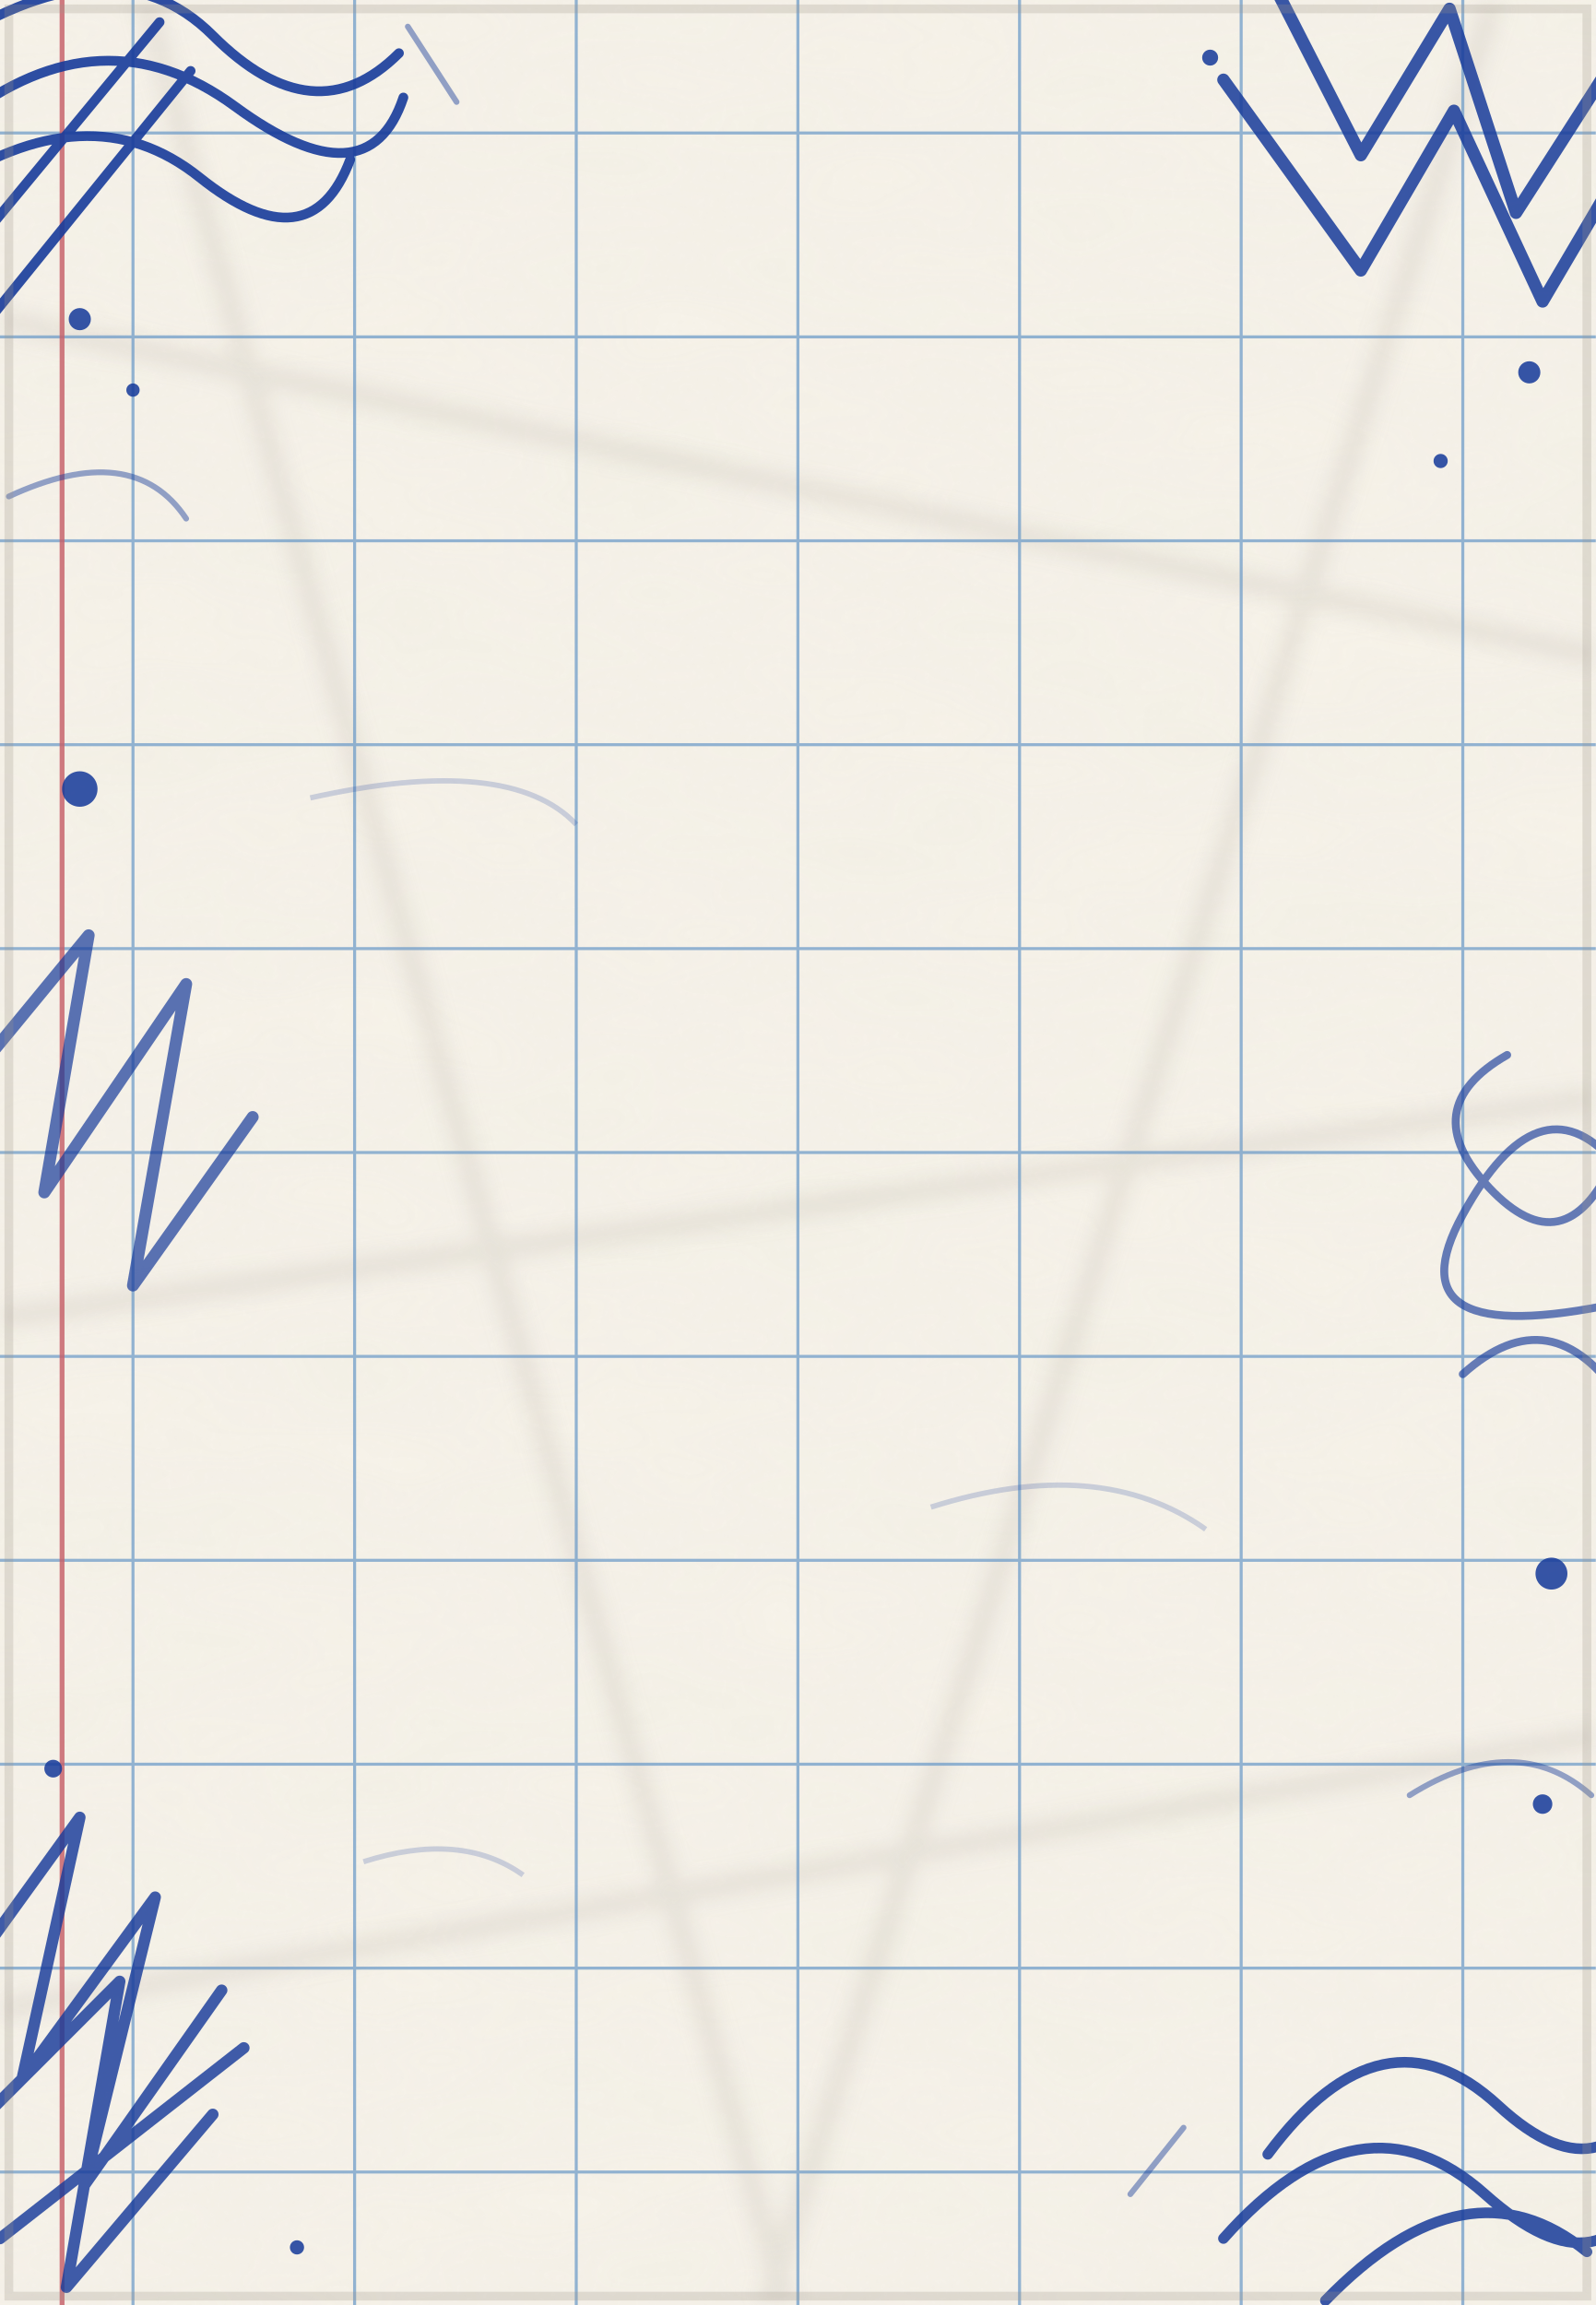
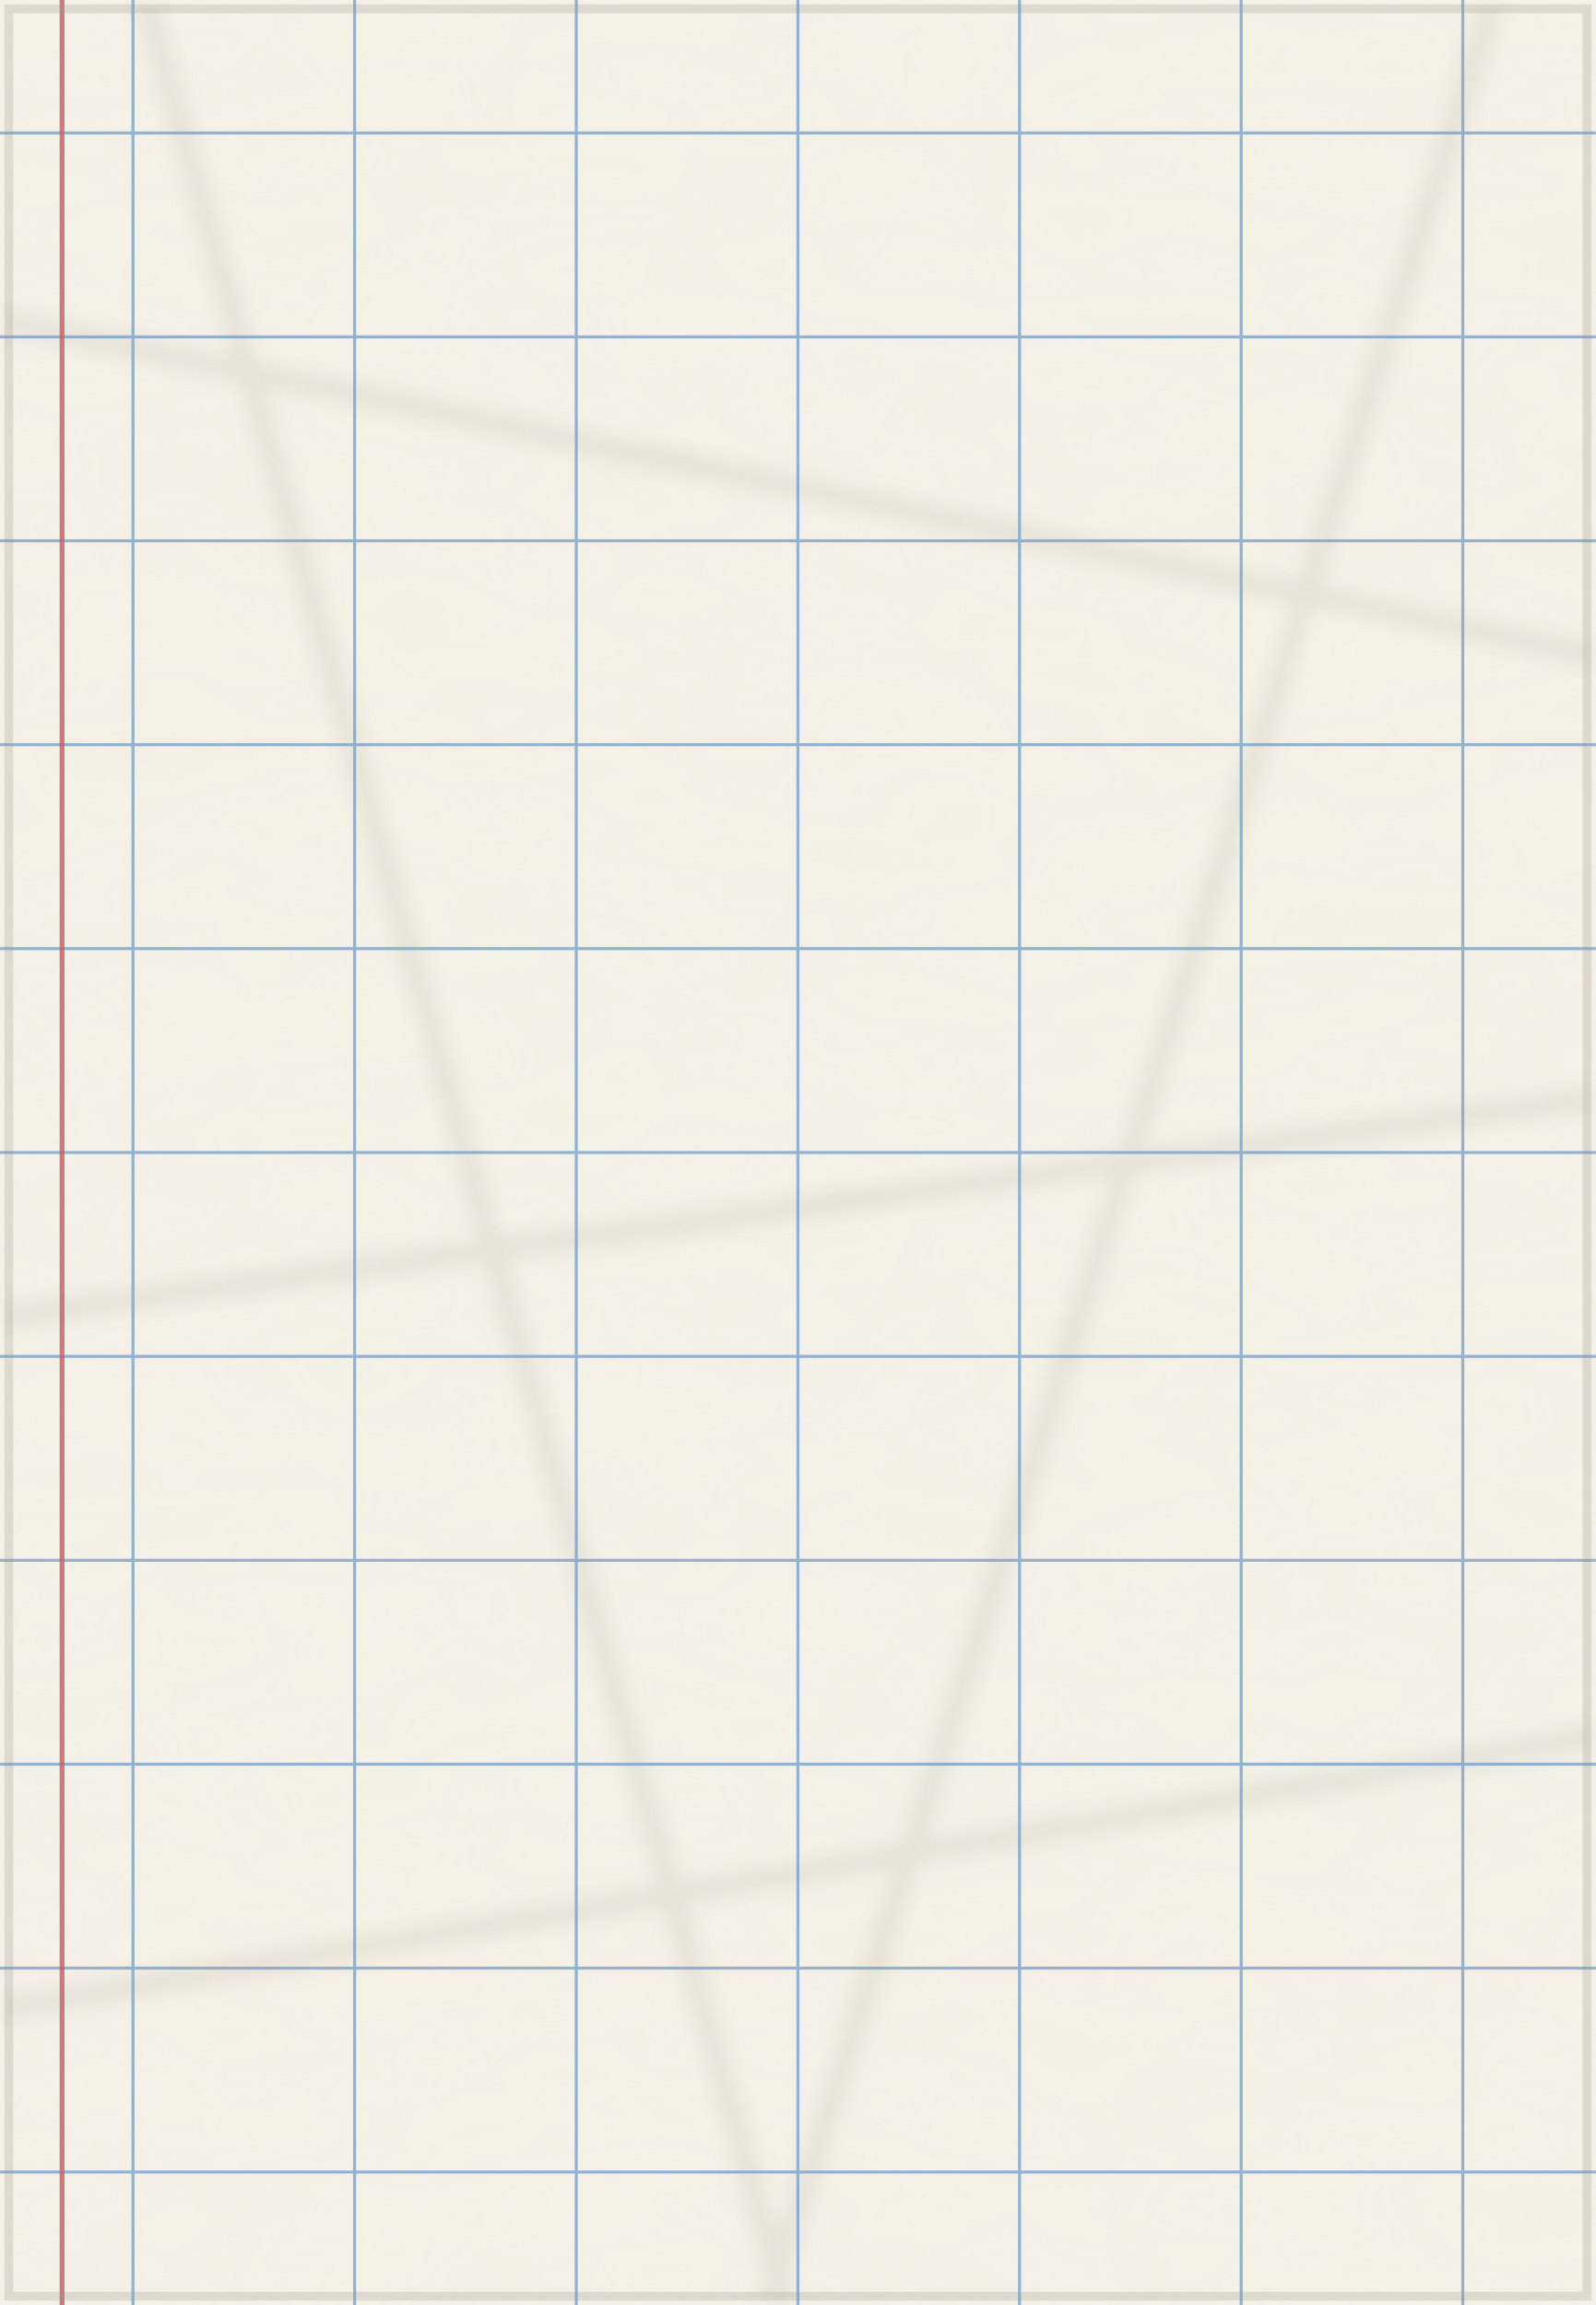
<svg xmlns="http://www.w3.org/2000/svg" width="720" height="1040" viewBox="0 0 360 520">
  <defs>
    <filter id="paperNoise">
      <feTurbulence type="fractalNoise" baseFrequency=".018 .045" numOctaves="3" seed="18" />
      <feColorMatrix values="0 0 0 0 .62 0 0 0 0 .59 0 0 0 0 .50 0 0 0 .22 0" />
    </filter>
    <filter id="grain">
      <feTurbulence type="fractalNoise" baseFrequency=".72" numOctaves="2" seed="8" />
      <feColorMatrix values="0 0 0 0 .35 0 0 0 0 .32 0 0 0 0 .25 0 0 0 .12 0" />
    </filter>
    <filter id="crease">
      <feGaussianBlur stdDeviation="2.1" />
    </filter>
  </defs>
  <rect width="360" height="520" fill="#eee8dc" />
  <rect width="360" height="520" fill="#faf7ef" opacity=".75" />
  <rect width="360" height="520" filter="url(#paperNoise)" opacity=".32" />
  <rect width="360" height="520" filter="url(#grain)" opacity=".16" />
  <g fill="none" stroke="#8b8377" opacity=".13" filter="url(#crease)" stroke-width="5">
    <path d="M-10 70L370 150M-20 300L380 245M30 -10L180 530M340 -10L170 530M-10 455L370 390" />
  </g>
  <g stroke="#6b9ac8" stroke-width=".68" opacity=".72">
    <path d="M0 30H360 M0 76H360 M0 122H360 M0 168H360 M0 214H360 M0 260H360 M0 306H360 M0 352H360 M0 398H360 M0 444H360 M0 490H360" />
    <path d="M30 0V520 M80 0V520 M130 0V520 M180 0V520 M230 0V520 M280 0V520 M330 0V520" />
  </g>
  <path d="M14 0V520" stroke="#c65f68" stroke-width="1.1" opacity=".82" />
-   <g fill="none" stroke="#173b9a" stroke-linecap="round" stroke-linejoin="round">
-     <path d="M-15 12Q25 -15 48 8T90 12M-9 27Q23 2 53 24T91 22M-14 43Q20 20 45 40T79 36M-7 57L36 5M-4 74L43 16" stroke-width="2.2" opacity=".9" />
-     <path d="M-8 446L18 410L5 469L35 428L19 493L50 449M-8 482L27 447L15 516L48 477M0 505L55 462" stroke-width="2.6" opacity=".82" />
-     <path d="M285 -8L307 35L327 2L342 48L367 9M276 18L307 61L328 25L348 68L368 34" stroke-width="2.8" opacity=".85" />
-     <path d="M286 486Q312 451 338 475T376 464M276 505Q307 470 335 495T374 488M299 519Q331 486 358 508" stroke-width="2.4" opacity=".85" />
-     <path d="M-8 245L20 211L10 269L42 222L30 290L57 252" stroke-width="2.7" opacity=".7" />
-     <path d="M340 238Q319 250 336 268T364 262Q347 243 330 274T365 294M330 310Q350 292 366 316" stroke-width="1.8" opacity=".65" />
-     <path d="M2 112Q30 99 42 117M318 405Q342 390 359 405M92 6L103 23M255 495L267 480" stroke-width="1.3" opacity=".45" />
-   </g>
-   <g fill="#173b9a" opacity=".86">
-     <circle cx="18" cy="72" r="2.5" />
-     <circle cx="30" cy="88" r="1.5" />
-     <circle cx="345" cy="84" r="2.5" />
-     <circle cx="325" cy="104" r="1.6" />
-     <circle cx="12" cy="399" r="2" />
-     <circle cx="348" cy="407" r="2.2" />
-     <circle cx="67" cy="507" r="1.6" />
-     <circle cx="273" cy="13" r="1.8" />
-     <circle cx="18" cy="178" r="4" />
-     <circle cx="350" cy="355" r="3.6" />
-   </g>
-   <g fill="none" stroke="#173b9a" stroke-width="1.2" opacity=".2">
-     <path d="M70 180q45 -10 60 6M210 340q38 -12 62 5M82 420q22 -7 36 3" />
-   </g>
  <rect x="2" y="2" width="356" height="516" fill="none" stroke="#9c9487" stroke-width="2" opacity=".25" />
</svg>
